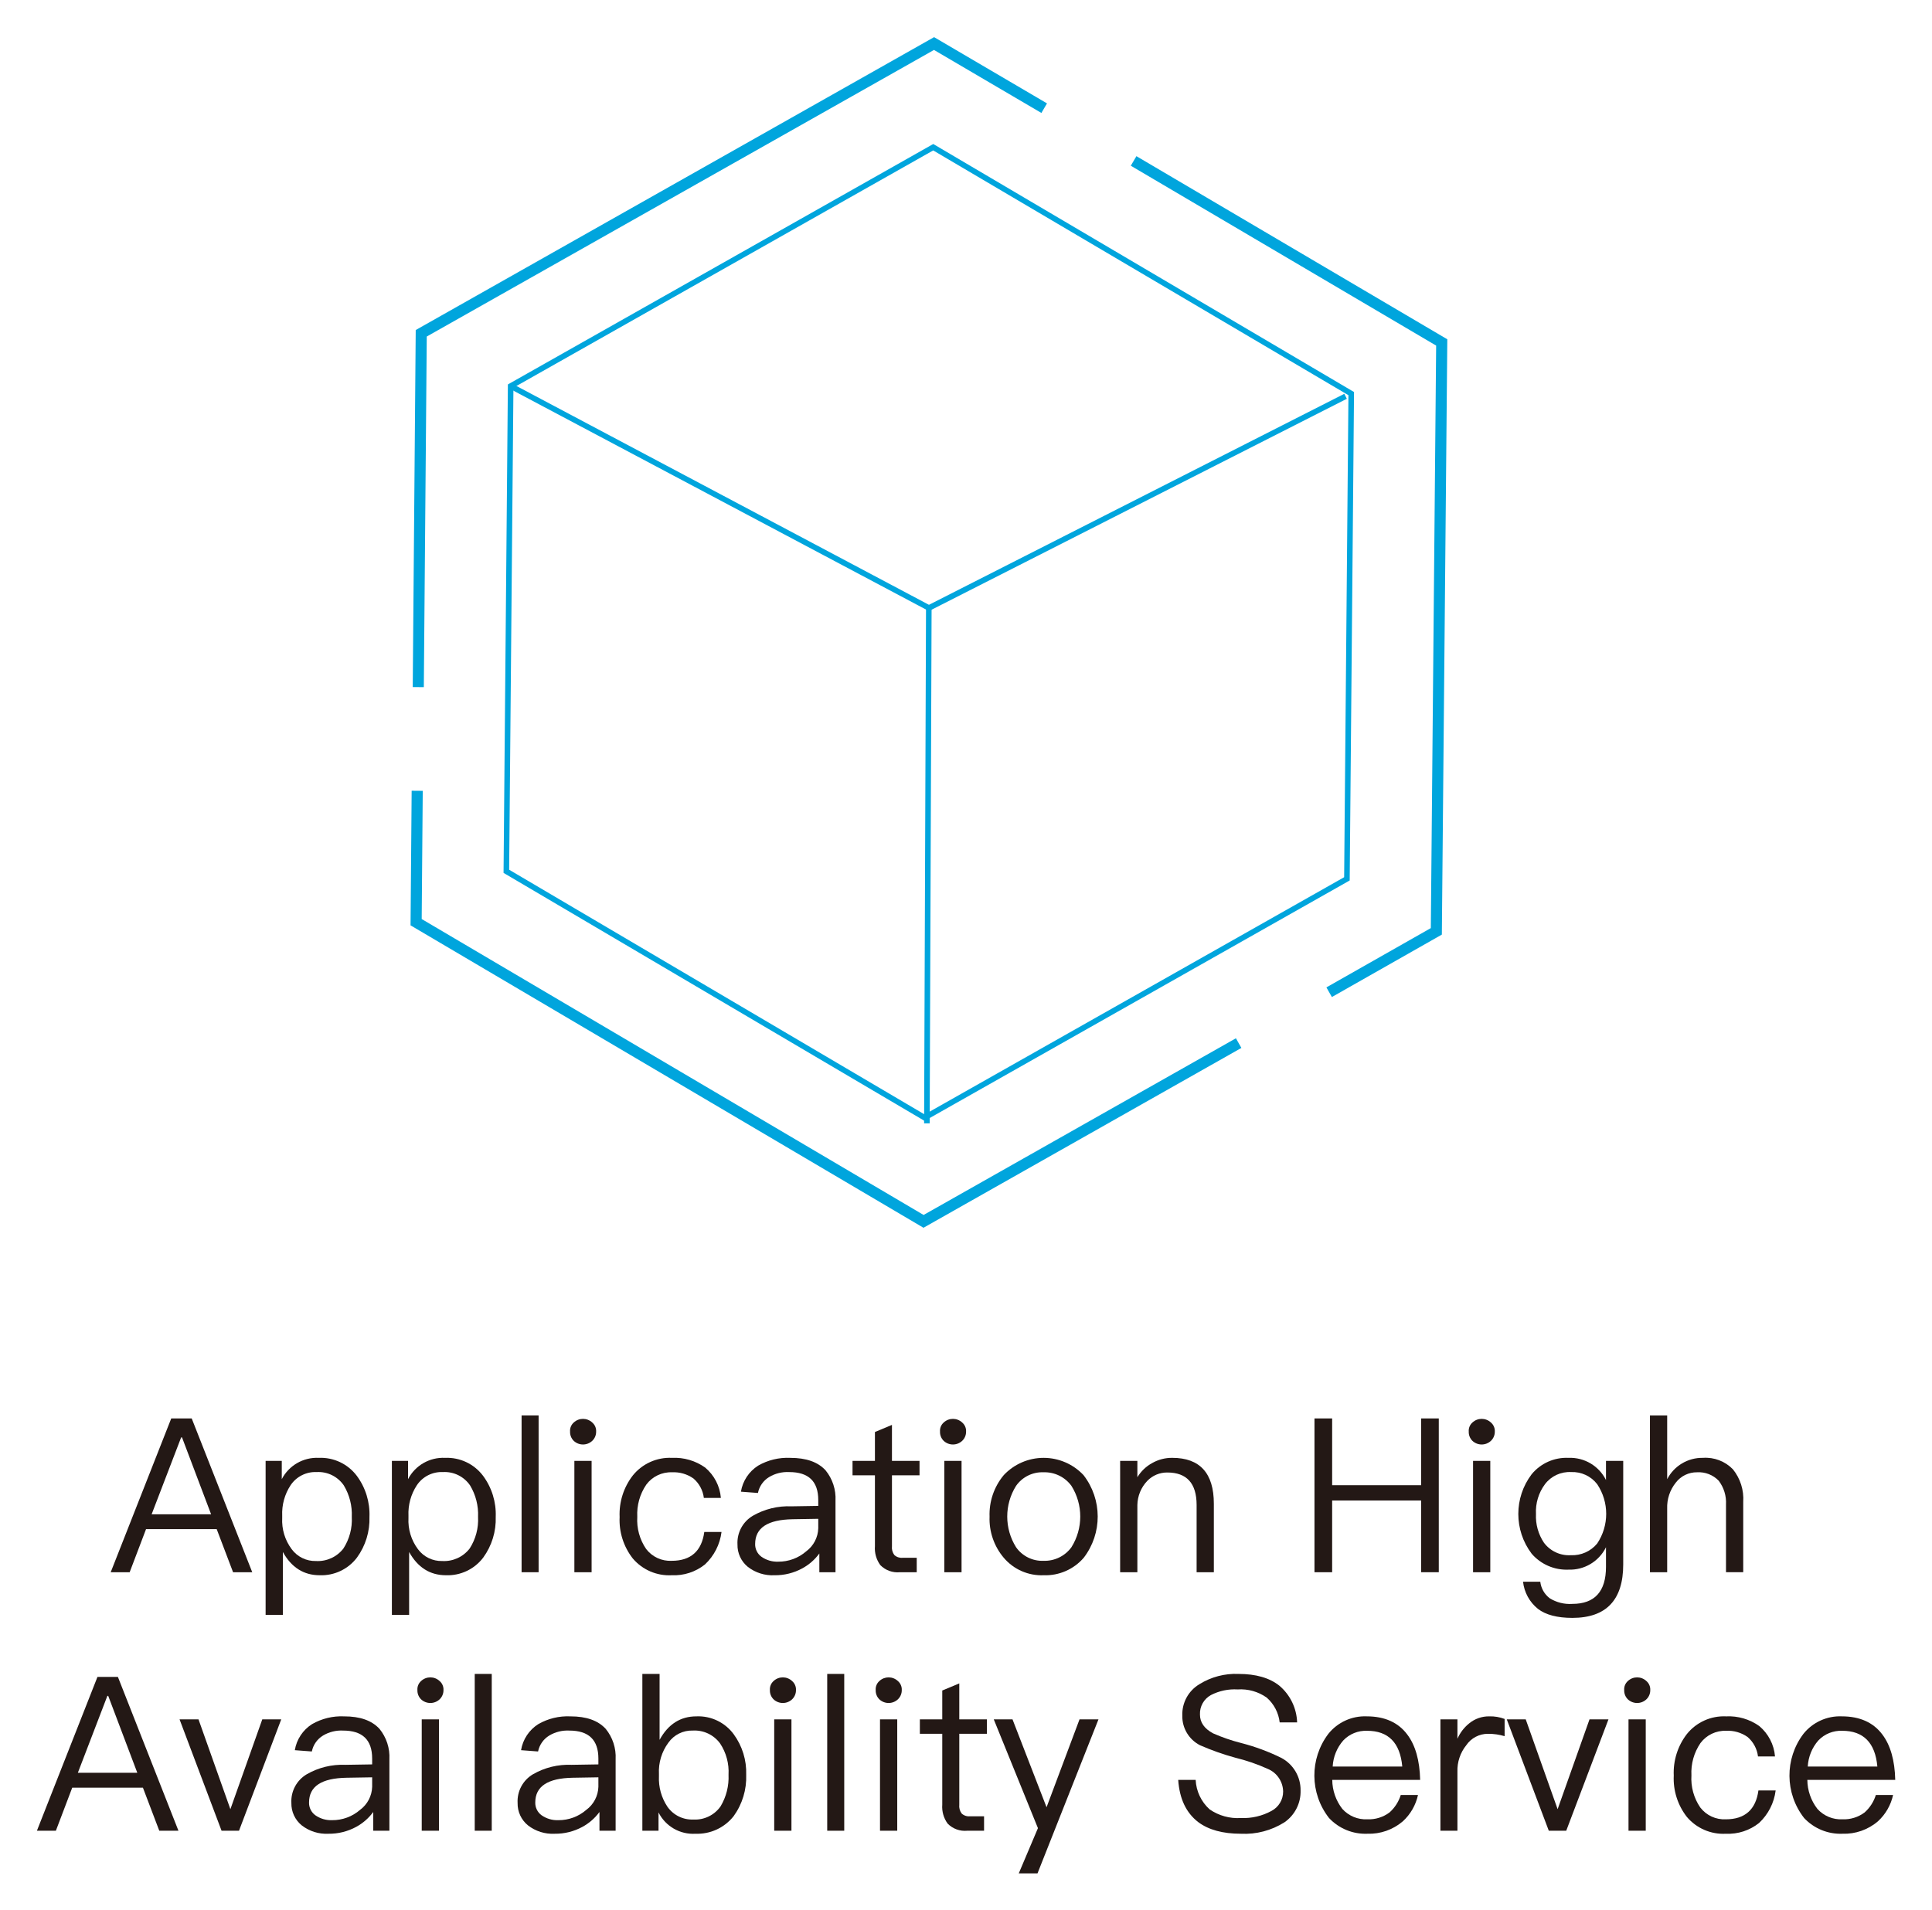
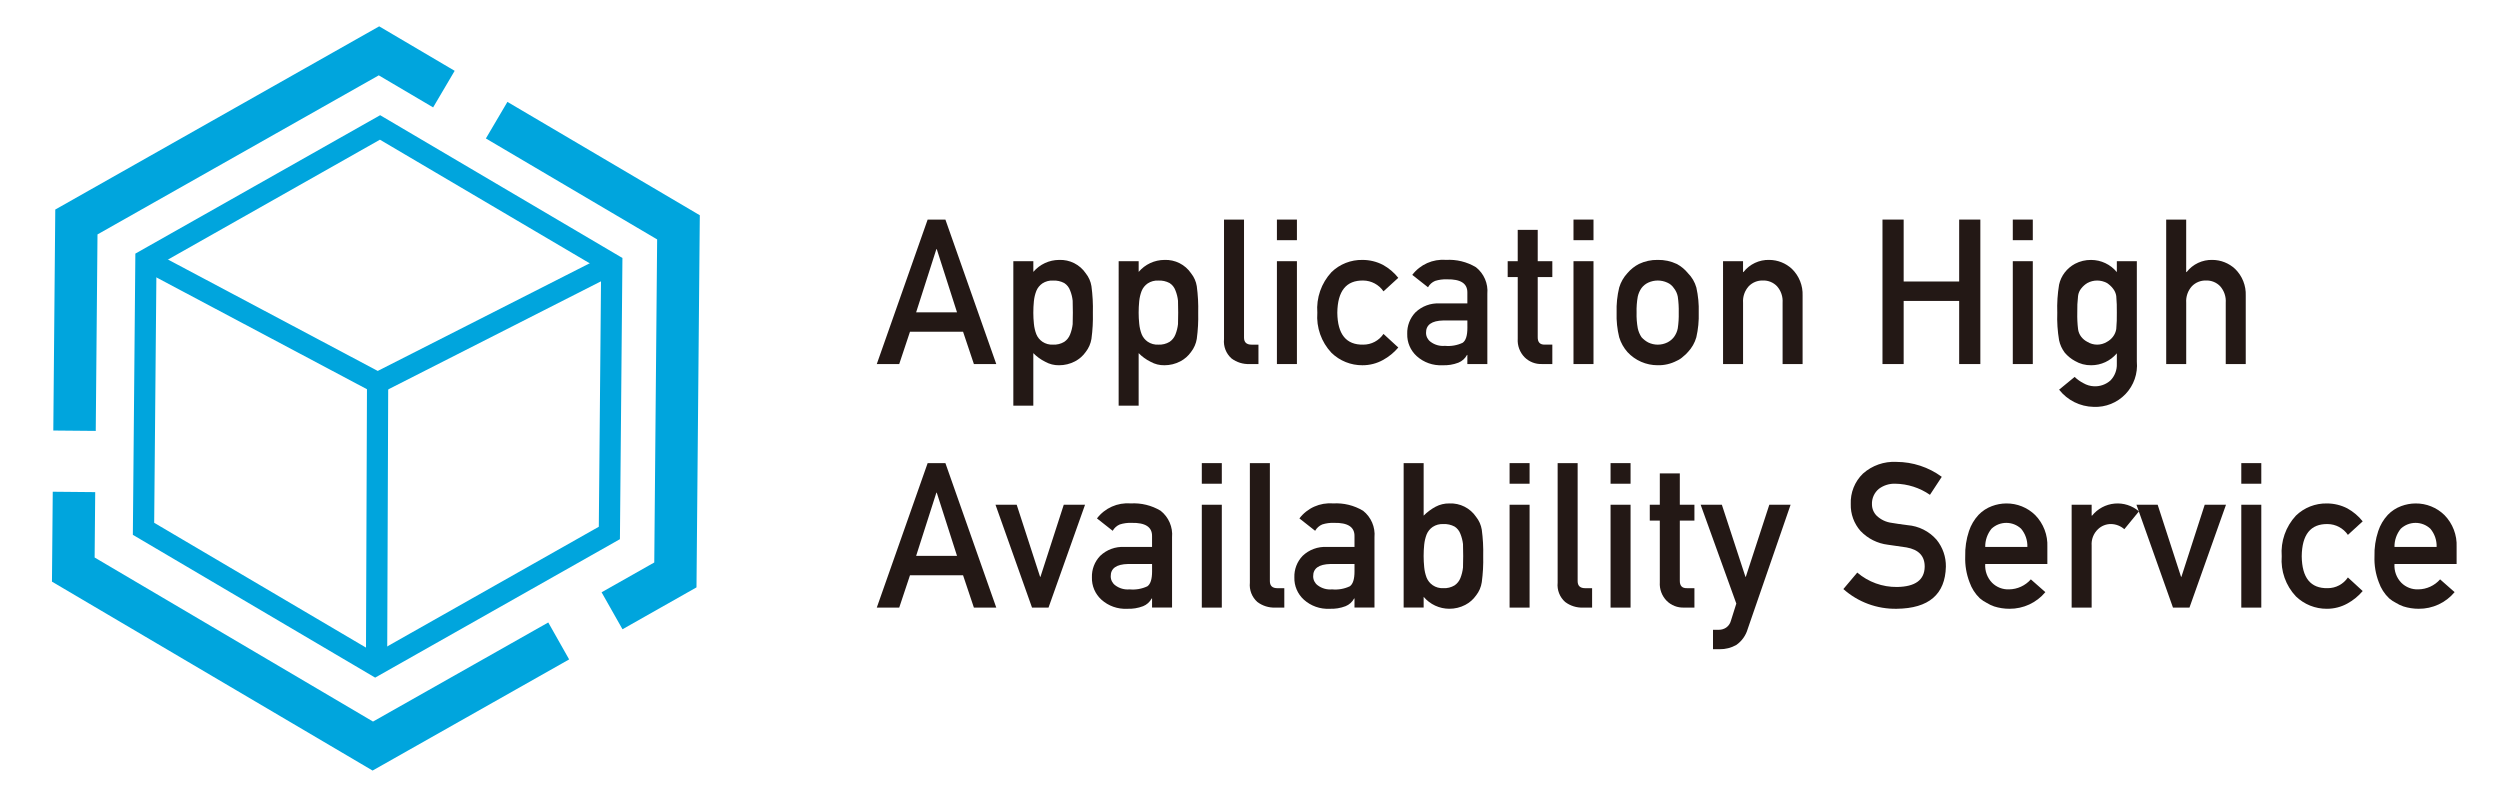
- <svg xmlns="http://www.w3.org/2000/svg" id="图层_1" data-name="图层 1" viewBox="-2 -0.92 364 359.84">
+ <svg xmlns="http://www.w3.org/2000/svg" id="图层_1" data-name="图层 1" viewBox="-2.091 0.1 148.72 46.8">
  <defs>
    <style>.cls-1{fill:#00a5dd;}.cls-2{isolation:isolate;}.cls-3{fill:#231815;}</style>
  </defs>
-   <polygon class="cls-1" points="173.009 114.234 172.769 114.106 93.964 72.294 94.457 71.367 173.02 113.051 251.276 73.29 251.753 74.227 173.009 114.234" />
-   <rect class="cls-1" x="124.25" y="161.679" width="97.123" height="1.05" transform="translate(9.96642 334.4105) rotate(-89.78681)" />
-   <path class="cls-1" d="M172.197,210.306l-.261-.154-79.065-46.584.003-.303.814-91.742,80.144-45.308.261.154,79.014,46.584-.002.303L252.29,164.998l-.264.149ZM93.927,162.971,172.208,209.093l79.037-44.71.808-90.834L173.821,27.427,94.733,72.138Z" />
-   <polygon class="cls-1" points="248.935 186.962 247.903 185.143 267.575 173.973 268.579 64.203 211.049 30.309 212.109 28.509 270.681 63.016 270.675 63.619 269.653 175.196 248.935 186.962" />
-   <polygon class="cls-1" points="77.851 128.57 75.761 128.552 76.324 61.272 173.989 6.079 195.262 18.562 194.203 20.365 173.969 8.491 78.404 62.497 77.851 128.57" />
-   <polygon class="cls-1" points="171.989 230.442 75.35 173.454 75.558 148.088 77.648 148.106 77.45 172.265 172.011 228.028 230.854 194.734 231.884 196.553 171.989 230.442" />
-   <g class="cls-2">
+   <g id="polygon8">
+     <polygon class="cls-1" points="20.367 23.588 6.294 16.115 6.885 15 20.38 22.166 33.824 15.338 34.395 16.462 20.367 23.588" />
+   </g>
+   <g id="rect10">
+     <rect class="cls-1" x="11.846" y="30.74" width="16.989" height="1.263" transform="translate(-11.10703 51.59488) rotate(-89.78601)" />
+   </g>
+   <g id="path12">
+     <path class="cls-1" d="M20.226,40.41,5.812,31.916l.149-16.729L20.523,6.953l14.413,8.494-.149,16.727ZM7.081,31.2l13.157,7.753,13.293-7.518L33.668,16.164,20.51,8.41,7.217,15.928Z" />
+   </g>
+   <g id="polygon14">
+     <polygon class="cls-1" points="34.94 37.533 33.696 35.334 36.83 33.561 37.001 14.342 26.813 8.337 28.094 6.161 39.539 12.905 39.342 35.042 34.94 37.533" />
+   </g>
+   <g id="polygon16">
+     <polygon class="cls-1" points="3.605 25.734 1.08 25.711 1.197 12.565 20.466 1.667 24.956 4.313 23.675 6.489 20.441 4.582 3.709 14.045 3.605 25.734" />
+   </g>
+   <g id="polygon18">
+     <polygon class="cls-1" points="20.073 45.939 1 34.701 1.047 29.352 3.573 29.376 3.538 33.265 20.099 43.024 30.524 37.129 31.766 39.327 20.073 45.939" />
+   </g>
+   <g id="text24">
    <g class="cls-2">
-       <path class="cls-3" d="M34.119,266.372l11.405,28.98h-3.612l-3.084-8.118H25.514l-3.084,8.118H18.857L30.263,266.372Zm3.653,18.062L32.292,269.944h-.162l-5.561,14.49Z" />
-       <path class="cls-3" d="M65.213,277.169a12.188,12.188,0,0,1,2.395,7.752,12.338,12.338,0,0,1-2.354,7.672,8.408,8.408,0,0,1-7.022,3.328q-4.505,0-6.94-4.384v11.852H48.044V274.368h3.044v3.45a7.453,7.453,0,0,1,6.981-4.019A8.507,8.507,0,0,1,65.213,277.169Zm-12.461,1.786a9.682,9.682,0,0,0-1.583,5.764v.405a9.013,9.013,0,0,0,1.786,5.886A5.509,5.509,0,0,0,57.542,293.242a6.099,6.099,0,0,0,5.155-2.354,10.007,10.007,0,0,0,1.583-5.967,10.58,10.58,0,0,0-1.502-5.926,5.8,5.8,0,0,0-5.114-2.517A5.6,5.6,0,0,0,52.752,278.955Z" />
-       <path class="cls-3" d="M89.002,277.169a12.185,12.185,0,0,1,2.395,7.752,12.334,12.334,0,0,1-2.354,7.672,8.407,8.407,0,0,1-7.022,3.328q-4.505,0-6.94-4.384v11.852H71.833V274.368H74.877v3.45a7.453,7.453,0,0,1,6.981-4.019A8.507,8.507,0,0,1,89.002,277.169ZM76.541,278.955a9.682,9.682,0,0,0-1.583,5.764v.405a9.013,9.013,0,0,0,1.786,5.886,5.509,5.509,0,0,0,4.586,2.232,6.099,6.099,0,0,0,5.155-2.354,10.007,10.007,0,0,0,1.583-5.967,10.58,10.58,0,0,0-1.502-5.926,5.799,5.799,0,0,0-5.114-2.517A5.6,5.6,0,0,0,76.541,278.955Z" />
-       <path class="cls-3" d="M99.477,265.805v29.548H96.271V265.805Z" />
-       <path class="cls-3" d="M109.584,267.143a2.098,2.098,0,0,1,.731,1.705,2.361,2.361,0,0,1-.731,1.745,2.553,2.553,0,0,1-3.49,0,2.325,2.325,0,0,1-.69-1.745,2.071,2.071,0,0,1,.69-1.705,2.551,2.551,0,0,1,3.49,0Zm-.122,7.225v20.984h-3.247V274.368Z" />
-       <path class="cls-3" d="M130.854,275.627a8.362,8.362,0,0,1,2.963,5.723h-3.207a5.736,5.736,0,0,0-1.948-3.653,6.426,6.426,0,0,0-4.059-1.177,5.764,5.764,0,0,0-4.83,2.313,9.855,9.855,0,0,0-1.705,6.088,9.643,9.643,0,0,0,1.665,6.048,5.706,5.706,0,0,0,4.83,2.232c3.572,0,5.642-1.826,6.129-5.438h3.247a10.099,10.099,0,0,1-3.125,6.129,9.338,9.338,0,0,1-6.251,2.029,8.985,8.985,0,0,1-7.346-3.166,11.731,11.731,0,0,1-2.476-7.793,11.921,11.921,0,0,1,2.476-7.834,8.944,8.944,0,0,1,7.387-3.328A9.949,9.949,0,0,1,130.854,275.627Z" />
-       <path class="cls-3" d="M153.546,276.154a8.365,8.365,0,0,1,1.867,5.723v13.476h-3.044v-3.531a9.763,9.763,0,0,1-3.207,2.801,10.652,10.652,0,0,1-5.236,1.299,7.551,7.551,0,0,1-5.033-1.583,5.292,5.292,0,0,1-1.948-4.222,5.915,5.915,0,0,1,2.882-5.397,13.445,13.445,0,0,1,7.306-1.786l5.033-.081v-1.096c0-3.531-1.826-5.277-5.479-5.277a6.679,6.679,0,0,0-3.774.934,4.56,4.56,0,0,0-2.111,3.004l-3.207-.243a7.199,7.199,0,0,1,3.247-4.911,11.113,11.113,0,0,1,6.048-1.462C149.893,273.8,152.085,274.571,153.546,276.154Zm-6.21,9.214c-4.708.081-7.062,1.623-7.062,4.667a2.884,2.884,0,0,0,1.177,2.395,5.143,5.143,0,0,0,3.166.934,7.938,7.938,0,0,0,5.276-1.948,5.603,5.603,0,0,0,2.273-4.343V285.287Z" />
-       <path class="cls-3" d="M166.05,274.368h5.195v2.72h-5.195v13.354a2.335,2.335,0,0,0,.446,1.664,2.01,2.01,0,0,0,1.542.527h2.679v2.72h-3.166a4.556,4.556,0,0,1-3.694-1.34,5.356,5.356,0,0,1-1.015-3.571V277.088h-4.221V274.368h4.221v-5.438l3.207-1.34Z" />
-       <path class="cls-3" d="M179.284,267.143a2.098,2.098,0,0,1,.731,1.705,2.361,2.361,0,0,1-.731,1.745,2.553,2.553,0,0,1-3.49,0,2.324,2.324,0,0,1-.69-1.745,2.07,2.07,0,0,1,.69-1.705,2.551,2.551,0,0,1,3.49,0Zm-.122,7.225v20.984H175.915V274.368Z" />
-       <path class="cls-3" d="M202.137,277.047a12.751,12.751,0,0,1,.04,15.586,9.517,9.517,0,0,1-7.549,3.288,9.323,9.323,0,0,1-7.509-3.288,11.325,11.325,0,0,1-2.679-7.752,11.541,11.541,0,0,1,2.679-7.834,10.306,10.306,0,0,1,15.018,0Zm-12.704,2.029a10.885,10.885,0,0,0,0,11.568,6.022,6.022,0,0,0,5.195,2.557,6.245,6.245,0,0,0,5.235-2.557,10.885,10.885,0,0,0,0-11.568,6.245,6.245,0,0,0-5.235-2.557A6.022,6.022,0,0,0,189.433,279.076Z" />
-       <path class="cls-3" d="M226.696,282.445v12.907h-3.247V282.689c0-4.1-1.867-6.129-5.521-6.129a5.154,5.154,0,0,0-3.774,1.582,6.754,6.754,0,0,0-1.867,4.547v12.663H209.04V274.368h3.247v3.085a7.367,7.367,0,0,1,2.801-2.679,7.471,7.471,0,0,1,3.774-.975C224.058,273.8,226.696,276.681,226.696,282.445Z" />
-       <path class="cls-3" d="M248.984,266.372v12.583h16.763v-12.583h3.328v28.98h-3.328V281.837h-16.763v13.516h-3.328V266.372Z" />
-       <path class="cls-3" d="M278.901,267.143a2.097,2.097,0,0,1,.73,1.705,2.36,2.36,0,0,1-.73,1.745,2.553,2.553,0,0,1-3.49,0,2.325,2.325,0,0,1-.69-1.745,2.071,2.071,0,0,1,.69-1.705,2.551,2.551,0,0,1,3.49,0Zm-.122,7.225v20.984H275.533V274.368Z" />
-       <path class="cls-3" d="M300.577,277.98V274.368h3.247v19.523c0,6.697-3.207,10.065-9.579,10.065-2.842,0-5.033-.568-6.494-1.704a7.614,7.614,0,0,1-2.801-5.114h3.247a4.564,4.564,0,0,0,1.786,3.125,7.153,7.153,0,0,0,4.262,1.056c4.221,0,6.332-2.354,6.332-6.981v-3.693a7.578,7.578,0,0,1-7.062,4.221,8.682,8.682,0,0,1-6.94-3.003,12.401,12.401,0,0,1,0-14.978,8.498,8.498,0,0,1,6.94-3.085A7.543,7.543,0,0,1,300.577,277.98Zm-11.487.771a8.666,8.666,0,0,0-1.704,5.642,8.941,8.941,0,0,0,1.502,5.398,5.893,5.893,0,0,0,5.073,2.354,6.07,6.07,0,0,0,4.951-2.192,10.052,10.052,0,0,0,0-11.202,5.882,5.882,0,0,0-4.911-2.273A5.783,5.783,0,0,0,289.09,278.752Z" />
-       <path class="cls-3" d="M312.107,265.805V277.818a7.434,7.434,0,0,1,6.737-4.019,7.169,7.169,0,0,1,5.642,2.151,8.859,8.859,0,0,1,1.948,6.17v13.231H323.188V282.607a6.785,6.785,0,0,0-1.38-4.505,5.227,5.227,0,0,0-4.059-1.583,4.959,4.959,0,0,0-4.019,1.948,7.391,7.391,0,0,0-1.623,4.911v11.974h-3.247V265.805Z" />
+       <path class="cls-3" d="M55.2,19.835H52.042l-.64,1.922H50.067l3.026-8.595H54.149l3.026,8.595H55.844ZM54.84,18.68,53.635,14.92h-.023L52.408,18.68Z" />
+       <path class="cls-3" d="M58.19,15.638h1.19v.637a2.022,2.022,0,0,1,1.53-.713,1.825,1.825,0,0,1,1.592.802,1.633,1.633,0,0,1,.335.76,9.956,9.956,0,0,1,.085,1.58,9.82,9.82,0,0,1-.085,1.556,1.714,1.714,0,0,1-.337.772,1.797,1.797,0,0,1-.645.566,2.025,2.025,0,0,1-.947.23,1.616,1.616,0,0,1-.816-.205,2.579,2.579,0,0,1-.713-.516V24.233H58.19Zm2.36,4.964a1.179,1.179,0,0,0,.668-.165.938.938,0,0,0,.348-.437,2.354,2.354,0,0,0,.154-.615c.007-.22.011-.448.011-.68,0-.244-.004-.483-.011-.716a2.219,2.219,0,0,0-.154-.615.864.864,0,0,0-.348-.437,1.289,1.289,0,0,0-.668-.147,1.051,1.051,0,0,0-.634.171,1.001,1.001,0,0,0-.36.449,2.355,2.355,0,0,0-.143.604,6.921,6.921,0,0,0-.034.692,6.171,6.171,0,0,0,.034.651,2.377,2.377,0,0,0,.143.621,1.001,1.001,0,0,0,.36.449A1.028,1.028,0,0,0,60.55,20.602Z" />
+       <path class="cls-3" d="M64.456,15.638h1.19v.637a2.022,2.022,0,0,1,1.53-.713,1.825,1.825,0,0,1,1.592.802,1.633,1.633,0,0,1,.335.76,9.956,9.956,0,0,1,.085,1.58,9.82,9.82,0,0,1-.085,1.556,1.714,1.714,0,0,1-.337.772,1.797,1.797,0,0,1-.645.566,2.025,2.025,0,0,1-.947.23,1.616,1.616,0,0,1-.816-.205,2.579,2.579,0,0,1-.713-.516V24.233h-1.19Zm2.36,4.964a1.179,1.179,0,0,0,.668-.165.938.938,0,0,0,.348-.437,2.354,2.354,0,0,0,.154-.615c.007-.22.011-.448.011-.68,0-.244-.004-.483-.011-.716a2.219,2.219,0,0,0-.154-.615.864.864,0,0,0-.348-.437,1.289,1.289,0,0,0-.668-.147,1.051,1.051,0,0,0-.634.171,1.001,1.001,0,0,0-.36.449,2.355,2.355,0,0,0-.143.604,6.921,6.921,0,0,0-.034.692,6.171,6.171,0,0,0,.034.651,2.377,2.377,0,0,0,.143.621,1.001,1.001,0,0,0,.36.449A1.028,1.028,0,0,0,66.817,20.602Z" />
+       <path class="cls-3" d="M70.723,13.162h1.19v7.021q0,.419.447.419h.412v1.155h-.531a1.675,1.675,0,0,1-1.073-.335,1.351,1.351,0,0,1-.445-1.145Z" />
+       <path class="cls-3" d="M73.87,13.162h1.19v1.226h-1.19Zm0,2.476h1.19v6.119h-1.19Z" />
+       <path class="cls-3" d="M81.091,20.773a3.217,3.217,0,0,1-.914.744,2.501,2.501,0,0,1-1.217.311,2.62,2.62,0,0,1-1.842-.737,3.129,3.129,0,0,1-.844-2.387,3.193,3.193,0,0,1,.844-2.417,2.576,2.576,0,0,1,1.843-.725,2.641,2.641,0,0,1,1.216.294,3.047,3.047,0,0,1,.913.771l-.88.805a1.477,1.477,0,0,0-1.205-.644q-1.519-.025-1.542,1.916.023,1.928,1.542,1.898a1.442,1.442,0,0,0,1.205-.638Z" />
+       <path class="cls-3" d="M85.2,21.215h-.022a1.0 1,0,0,1-.514.46,2.36,2.36,0,0,1-.947.153,2.125,2.125,0,0,1-1.53-.542,1.721,1.721,0,0,1-.565-1.326,1.769,1.769,0,0,1,.49-1.279,1.927,1.927,0,0,1,1.438-.531h1.649v-.645q.012-.812-1.216-.788a2.081,2.081,0,0,0-.703.094.869.869,0,0,0-.422.378l-.936-.737a2.282,2.282,0,0,1,2.002-.891,3.101,3.101,0,0,1,1.786.436,1.805,1.805,0,0,1,.678,1.58v4.179h-1.19Zm0-2.051H83.77q-1.04.023-1.029.737a.66.66,0,0,0,.269.531,1.225,1.225,0,0,0,.852.242,2.028,2.028,0,0,0,1.058-.183q.281-.195.281-.884Z" />
+       <path class="cls-3" d="M88.195,13.775h1.19v1.863h.869v.943h-.869v3.566c-.007.311.133.462.423.454h.446v1.155h-.621a1.386,1.386,0,0,1-1.027-.401,1.439,1.439,0,0,1-.41-1.107V16.581H87.598V15.638h.597Z" />
+       <path class="cls-3" d="M91.513,13.162H92.703v1.226h-1.19Zm0,2.476H92.703v6.119h-1.19Z" />
+       <path class="cls-3" d="M94.078,18.692a5.52,5.52,0,0,1,.154-1.488,2.174,2.174,0,0,1,.49-.857,2.259,2.259,0,0,1,.686-.545,2.482,2.482,0,0,1,1.113-.241,2.528,2.528,0,0,1,1.137.242,2.164,2.164,0,0,1,.663.548,1.949,1.949,0,0,1,.501.855,5.966,5.966,0,0,1,.141,1.486,5.758,5.758,0,0,1-.143,1.474,2.114,2.114,0,0,1-.502.878,1.784,1.784,0,0,1-.279.265,1.307,1.307,0,0,1-.382.253,2.329,2.329,0,0,1-1.137.265,2.437,2.437,0,0,1-1.798-.784,2.367,2.367,0,0,1-.49-.878A5.369,5.369,0,0,1,94.078,18.692Zm3.696.012a5.773,5.773,0,0,0-.057-.959,1.158,1.158,0,0,0-.235-.508.891.891,0,0,0-.389-.325,1.358,1.358,0,0,0-1.133,0,1.059,1.059,0,0,0-.401.325,1.42,1.42,0,0,0-.223.508,4.658,4.658,0,0,0-.07.947,4.533,4.533,0,0,0,.07.935,1.539,1.539,0,0,0,.223.532,1.429,1.429,0,0,0,.401.314,1.302,1.302,0,0,0,1.133,0,1.136,1.136,0,0,0,.389-.314,1.25,1.25,0,0,0,.235-.532A5.411,5.411,0,0,0,97.774,18.704Z" />
+       <path class="cls-3" d="M100.409,15.638h1.19v.648h.024a1.885,1.885,0,0,1,1.54-.725,1.996,1.996,0,0,1,1.346.536,2.11,2.11,0,0,1,.633,1.592v4.067h-1.19V18.109a1.335,1.335,0,0,0-.331-.98,1.104,1.104,0,0,0-.839-.342,1.122,1.122,0,0,0-.845.342,1.328,1.328,0,0,0-.337.98v3.648h-1.19Z" />
+       <path class="cls-3" d="M114.456,18.002h-3.302v3.755h-1.26V13.162h1.26v3.684h3.302V13.162h1.26v8.595h-1.26Z" />
+       <path class="cls-3" d="M117.646,13.162h1.19v1.226h-1.19Zm0,2.476h1.19v6.119h-1.19Z" />
+       <path class="cls-3" d="M123.835,21.118a1.985,1.985,0,0,1-1.529.71,1.84,1.84,0,0,1-.959-.253,2.123,2.123,0,0,1-.61-.495,1.884,1.884,0,0,1-.337-.738,8.044,8.044,0,0,1-.108-1.64,8.324,8.324,0,0,1,.108-1.669,1.818,1.818,0,0,1,.337-.725,1.923,1.923,0,0,1,.61-.516,2.012,2.012,0,0,1,.959-.229,1.982,1.982,0,0,1,1.529.725V15.638h1.19v5.972a2.47,2.47,0,0,1-2.571,2.694,2.677,2.677,0,0,1-2.053-1.023l.924-.759a2.235,2.235,0,0,0,.525.374,1.35,1.35,0,0,0,.627.183,1.371,1.371,0,0,0,.982-.349,1.345,1.345,0,0,0,.376-.983ZM121.482,18.704a6.739,6.739,0,0,0,.046.97.932.932,0,0,0,.189.461,1.095,1.095,0,0,0,.365.302,1.11,1.11,0,0,0,1.165,0,1.121,1.121,0,0,0,.355-.302,1.011,1.011,0,0,0,.199-.461,8.831,8.831,0,0,0,.034-.97,9.339,9.339,0,0,0-.034-.994.929.929,0,0,0-.199-.449,1.399,1.399,0,0,0-.355-.325,1.225,1.225,0,0,0-1.165,0,1.349,1.349,0,0,0-.365.325.859.859,0,0,0-.189.449A7.127,7.127,0,0,0,121.482,18.704Z" />
+       <path class="cls-3" d="M126.771,13.162h1.19v3.124h.024a1.885,1.885,0,0,1,1.54-.725,1.996,1.996,0,0,1,1.346.536,2.11,2.11,0,0,1,.633,1.592v4.067h-1.19V18.109a1.335,1.335,0,0,0-.331-.98,1.104,1.104,0,0,0-.839-.342,1.122,1.122,0,0,0-.845.342,1.328,1.328,0,0,0-.337.98v3.648h-1.19Z" />
    </g>
    <g class="cls-2">
-       <path class="cls-3" d="M20.216,315.085l11.405,28.98h-3.612l-3.084-8.118H11.611l-3.084,8.118H4.955L16.36,315.085Zm3.653,18.062-5.479-14.49h-.162L12.667,333.147Z" />
-       <path class="cls-3" d="M35.4,323.081l6.007,16.926,6.007-16.926h3.572l-7.956,20.984h-3.288L31.829,323.081Z" />
-       <path class="cls-3" d="M69.497,324.867a8.365,8.365,0,0,1,1.867,5.723v13.476H68.32V340.534a9.763,9.763,0,0,1-3.207,2.801,10.652,10.652,0,0,1-5.236,1.299,7.551,7.551,0,0,1-5.033-1.583,5.292,5.292,0,0,1-1.948-4.222,5.915,5.915,0,0,1,2.882-5.397,13.445,13.445,0,0,1,7.306-1.786l5.033-.081v-1.096c0-3.531-1.826-5.277-5.479-5.277a6.679,6.679,0,0,0-3.774.934,4.56,4.56,0,0,0-2.111,3.004l-3.207-.243a7.199,7.199,0,0,1,3.247-4.911,11.113,11.113,0,0,1,6.048-1.462C65.844,322.513,68.036,323.284,69.497,324.867Zm-6.21,9.214c-4.708.081-7.062,1.623-7.062,4.667a2.884,2.884,0,0,0,1.177,2.395,5.143,5.143,0,0,0,3.166.934,7.938,7.938,0,0,0,5.276-1.948,5.603,5.603,0,0,0,2.273-4.343v-1.785Z" />
-       <path class="cls-3" d="M80.824,315.856a2.098,2.098,0,0,1,.731,1.705,2.361,2.361,0,0,1-.731,1.745,2.553,2.553,0,0,1-3.49,0,2.325,2.325,0,0,1-.69-1.745,2.071,2.071,0,0,1,.69-1.705,2.551,2.551,0,0,1,3.49,0Zm-.122,7.225v20.984H77.456V323.081Z" />
-       <path class="cls-3" d="M90.648,314.517v29.548H87.442V314.517Z" />
-       <path class="cls-3" d="M112.12,324.867a8.365,8.365,0,0,1,1.867,5.723v13.476h-3.044V340.534a9.763,9.763,0,0,1-3.207,2.801,10.652,10.652,0,0,1-5.236,1.299,7.551,7.551,0,0,1-5.033-1.583,5.292,5.292,0,0,1-1.948-4.222,5.915,5.915,0,0,1,2.882-5.397,13.445,13.445,0,0,1,7.306-1.786l5.033-.081v-1.096c0-3.531-1.826-5.277-5.479-5.277a6.679,6.679,0,0,0-3.774.934,4.56,4.56,0,0,0-2.111,3.004l-3.207-.243a7.199,7.199,0,0,1,3.247-4.911,11.113,11.113,0,0,1,6.048-1.462C108.467,322.513,110.659,323.284,112.12,324.867Zm-6.21,9.214c-4.708.081-7.062,1.623-7.062,4.667a2.884,2.884,0,0,0,1.177,2.395,5.143,5.143,0,0,0,3.166.934,7.938,7.938,0,0,0,5.276-1.948,5.603,5.603,0,0,0,2.273-4.343v-1.785Z" />
-       <path class="cls-3" d="M122.271,314.517v12.42c1.624-2.963,3.937-4.425,6.94-4.425a8.282,8.282,0,0,1,7.022,3.369,12.212,12.212,0,0,1,2.354,7.631,12.535,12.535,0,0,1-2.354,7.793,8.716,8.716,0,0,1-7.184,3.328,7.294,7.294,0,0,1-6.981-4.019v3.45h-3.044V314.517Zm1.664,12.947a9.128,9.128,0,0,0-1.786,5.926v.406a9.552,9.552,0,0,0,1.583,5.723,5.661,5.661,0,0,0,4.911,2.436,5.858,5.858,0,0,0,5.114-2.477,10.625,10.625,0,0,0,1.502-5.966,9.66,9.66,0,0,0-1.583-5.886,5.953,5.953,0,0,0-5.155-2.436A5.389,5.389,0,0,0,123.935,327.465Z" />
-       <path class="cls-3" d="M147.235,315.856a2.098,2.098,0,0,1,.731,1.705,2.361,2.361,0,0,1-.731,1.745,2.553,2.553,0,0,1-3.49,0,2.325,2.325,0,0,1-.69-1.745,2.071,2.071,0,0,1,.69-1.705,2.551,2.551,0,0,1,3.49,0Zm-.122,7.225v20.984H143.867V323.081Z" />
-       <path class="cls-3" d="M157.06,314.517v29.548H153.853V314.517Z" />
-       <path class="cls-3" d="M167.167,315.856a2.098,2.098,0,0,1,.731,1.705,2.361,2.361,0,0,1-.731,1.745,2.553,2.553,0,0,1-3.49,0,2.325,2.325,0,0,1-.69-1.745,2.071,2.071,0,0,1,.69-1.705,2.551,2.551,0,0,1,3.49,0Zm-.122,7.225v20.984h-3.247V323.081Z" />
-       <path class="cls-3" d="M178.736,323.081h5.196v2.72h-5.196v13.354a2.335,2.335,0,0,0,.446,1.664,2.01,2.01,0,0,0,1.542.527h2.679v2.72h-3.166a4.556,4.556,0,0,1-3.694-1.34,5.356,5.356,0,0,1-1.015-3.571V325.801h-4.221V323.081h4.221v-5.438l3.207-1.34Z" />
-       <path class="cls-3" d="M188.764,323.081l6.413,16.561,6.21-16.561H204.958l-11.486,29.021h-3.531l3.612-8.523-8.32-20.497Z" />
-       <path class="cls-3" d="M239.057,316.749a9.464,9.464,0,0,1,3.328,6.9h-3.287a7.315,7.315,0,0,0-2.436-4.668,8.472,8.472,0,0,0-5.479-1.542,9.762,9.762,0,0,0-5.032,1.056,3.989,3.989,0,0,0-2.07,3.693c0,1.461.812,2.638,2.476,3.531a33.776,33.776,0,0,0,5.317,1.826,39.042,39.042,0,0,1,7.549,2.801,6.836,6.836,0,0,1,3.613,6.129,7.038,7.038,0,0,1-3.045,6.007,14.021,14.021,0,0,1-8.198,2.151q-5.115,0-8.037-2.192c-2.272-1.745-3.531-4.383-3.774-7.955h3.288a7.965,7.965,0,0,0,2.638,5.561,9.33,9.33,0,0,0,5.886,1.624,11.012,11.012,0,0,0,5.764-1.34,4.105,4.105,0,0,0,2.191-3.652,4.705,4.705,0,0,0-2.882-4.262,34.779,34.779,0,0,0-6.129-2.111,48.573,48.573,0,0,1-6.656-2.354,6.128,6.128,0,0,1-3.328-5.602,6.612,6.612,0,0,1,3.206-5.886,12.9,12.9,0,0,1,7.388-1.947C234.592,314.517,237.189,315.248,239.057,316.749Z" />
-       <path class="cls-3" d="M263.129,325.923c1.543,2.029,2.354,4.911,2.436,8.563H249.005a9.026,9.026,0,0,0,1.907,5.479,5.949,5.949,0,0,0,4.708,1.948,6.508,6.508,0,0,0,4.181-1.299,7.333,7.333,0,0,0,2.111-3.287h3.247a9.474,9.474,0,0,1-2.842,4.951,9.761,9.761,0,0,1-6.697,2.354,9.39,9.39,0,0,1-7.225-2.963,13.013,13.013,0,0,1-.121-15.87,8.815,8.815,0,0,1,7.225-3.288C258.867,322.513,261.425,323.649,263.129,325.923Zm-12.055,1.136a8.096,8.096,0,0,0-1.988,4.911h13.109c-.405-4.505-2.638-6.737-6.615-6.737A5.873,5.873,0,0,0,251.074,327.058Z" />
-       <path class="cls-3" d="M281.479,323v3.247a10.6,10.6,0,0,0-3.126-.446,4.926,4.926,0,0,0-4.1,2.151,7.573,7.573,0,0,0-1.664,4.992v11.121h-3.206V323.081h3.206v3.653a7.645,7.645,0,0,1,2.192-2.882,5.832,5.832,0,0,1,3.815-1.34A7.512,7.512,0,0,1,281.479,323Z" />
-       <path class="cls-3" d="M285.457,323.081l6.008,16.926,6.007-16.926H301.043l-7.955,20.984h-3.287l-7.915-20.984Z" />
-       <path class="cls-3" d="M308.189,315.856a2.097,2.097,0,0,1,.73,1.705,2.36,2.36,0,0,1-.73,1.745,2.553,2.553,0,0,1-3.49,0,2.325,2.325,0,0,1-.69-1.745,2.071,2.071,0,0,1,.69-1.705,2.551,2.551,0,0,1,3.49,0Zm-.121,7.225v20.984h-3.248V323.081Z" />
-       <path class="cls-3" d="M329.459,324.34a8.363,8.363,0,0,1,2.963,5.723h-3.206a5.736,5.736,0,0,0-1.948-3.653,6.43,6.43,0,0,0-4.06-1.177,5.765,5.765,0,0,0-4.83,2.313,9.861,9.861,0,0,0-1.704,6.088,9.643,9.643,0,0,0,1.664,6.048,5.706,5.706,0,0,0,4.83,2.232c3.571,0,5.642-1.826,6.129-5.438h3.247a10.1,10.1,0,0,1-3.126,6.129,9.335,9.335,0,0,1-6.25,2.029,8.986,8.986,0,0,1-7.347-3.166,11.731,11.731,0,0,1-2.476-7.793,11.921,11.921,0,0,1,2.476-7.834,8.945,8.945,0,0,1,7.387-3.328A9.95,9.95,0,0,1,329.459,324.34Z" />
-       <path class="cls-3" d="M352.638,325.923c1.543,2.029,2.354,4.911,2.436,8.563H338.514a9.026,9.026,0,0,0,1.907,5.479,5.949,5.949,0,0,0,4.708,1.948,6.508,6.508,0,0,0,4.181-1.299,7.333,7.333,0,0,0,2.111-3.287H354.668a9.474,9.474,0,0,1-2.842,4.951,9.761,9.761,0,0,1-6.697,2.354,9.39,9.39,0,0,1-7.225-2.963,13.013,13.013,0,0,1-.121-15.87,8.814,8.814,0,0,1,7.225-3.288C348.376,322.513,350.934,323.649,352.638,325.923ZM340.583,327.058a8.096,8.096,0,0,0-1.988,4.911h13.11c-.406-4.505-2.639-6.737-6.616-6.737A5.873,5.873,0,0,0,340.583,327.058Z" />
+       <path class="cls-3" d="M55.2,34.323H52.042l-.64,1.922H50.067l3.026-8.595H54.149l3.026,8.595H55.844Zm-.36-1.155L53.635,29.408h-.023l-1.204,3.76Z" />
+     </g>
+     <g class="cls-2">
+       <path class="cls-3" d="M57.129,30.126h1.261l1.392,4.288h.022l1.386-4.288h1.266l-2.173,6.119h-.981Z" />
+       <path class="cls-3" d="M66.443,35.702h-.023a.996.996,0,0,1-.513.46,2.365,2.365,0,0,1-.947.153,2.123,2.123,0,0,1-1.53-.542,1.719,1.719,0,0,1-.565-1.326,1.766,1.766,0,0,1,.49-1.279,1.926,1.926,0,0,1,1.438-.531h1.649v-.645q.011-.812-1.216-.788a2.077,2.077,0,0,0-.702.094.871.871,0,0,0-.423.378l-.936-.737a2.282,2.282,0,0,1,2.002-.891,3.1,3.1,0,0,1,1.786.436,1.806,1.806,0,0,1,.679,1.58v4.179h-1.19Zm0-2.051H65.013q-1.041.023-1.029.737a.66.66,0,0,0,.269.531,1.223,1.223,0,0,0,.852.242,2.031,2.031,0,0,0,1.058-.183q.28-.195.281-.884Z" />
+       <path class="cls-3" d="M69.402,27.65h1.19v1.226h-1.19Zm0,2.476h1.19v6.119h-1.19Z" />
+       <path class="cls-3" d="M72.261,27.65h1.19v7.021q0,.419.447.419h.412v1.155h-.531a1.675,1.675,0,0,1-1.073-.335,1.351,1.351,0,0,1-.445-1.145Z" />
+       <path class="cls-3" d="M78.486,35.702h-.022a1.0 1,0,0,1-.514.46,2.36,2.36,0,0,1-.947.153,2.123,2.123,0,0,1-1.53-.542,1.719,1.719,0,0,1-.565-1.326,1.766,1.766,0,0,1,.49-1.279,1.926,1.926,0,0,1,1.438-.531h1.649v-.645q.012-.812-1.216-.788a2.077,2.077,0,0,0-.702.094.871.871,0,0,0-.423.378l-.936-.737a2.282,2.282,0,0,1,2.002-.891,3.101,3.101,0,0,1,1.786.436,1.805,1.805,0,0,1,.678,1.58v4.179h-1.19Zm0-2.051H77.056q-1.041.023-1.029.737a.66.66,0,0,0,.269.531,1.223,1.223,0,0,0,.852.242,2.027,2.027,0,0,0,1.057-.183q.281-.195.281-.884Z" />
+       <path class="cls-3" d="M81.409,27.65h1.19V30.774a3.042,3.042,0,0,1,.713-.531,1.691,1.691,0,0,1,.817-.195,1.824,1.824,0,0,1,1.592.802,1.639,1.639,0,0,1,.336.76,9.944,9.944,0,0,1,.085,1.568,9.912,9.912,0,0,1-.085,1.556,1.651,1.651,0,0,1-.337.784,1.797,1.797,0,0,1-.645.566,2.023,2.023,0,0,1-.947.23,2,2,0,0,1-1.529-.71v.639H81.409Zm2.36,3.625a1.048,1.048,0,0,0-.633.171,1.006,1.006,0,0,0-.361.449,2.38,2.38,0,0,0-.143.604,6.616,6.616,0,0,0-.034.68c0,.217.012.437.034.663a2.4,2.4,0,0,0,.143.621,1.006,1.006,0,0,0,.361.449,1.025,1.025,0,0,0,.633.177,1.179,1.179,0,0,0,.668-.165.94.94,0,0,0,.349-.437,2.396,2.396,0,0,0,.154-.627c.007-.22.011-.448.011-.68,0-.244-.004-.483-.011-.716a2.374,2.374,0,0,0-.154-.604.866.866,0,0,0-.349-.437A1.289,1.289,0,0,0,83.77,31.275Z" />
+       <path class="cls-3" d="M87.711,27.65h1.19v1.226h-1.19Zm0,2.476h1.19v6.119h-1.19Z" />
+       <path class="cls-3" d="M90.57,27.65h1.19v7.021c0,.279.15.419.447.419h.413v1.155h-.531a1.674,1.674,0,0,1-1.073-.335,1.351,1.351,0,0,1-.446-1.145Z" />
+       <path class="cls-3" d="M93.718,27.65h1.19v1.226h-1.19Zm0,2.476h1.19v6.119h-1.19Z" />
+       <path class="cls-3" d="M96.648,28.263h1.19v1.863h.869v.943h-.869v3.566c-.007.311.133.462.423.454h.446v1.155H98.085a1.386,1.386,0,0,1-1.027-.401,1.439,1.439,0,0,1-.41-1.107V31.069H96.051v-.943h.597Z" />
+       <path class="cls-3" d="M99.077,30.126h1.262l1.403,4.287h.022l1.398-4.287H104.428l-2.55,7.386a1.749,1.749,0,0,1-.679.955,1.952,1.952,0,0,1-.993.253h-.394v-1.155h.349a.773.773,0,0,0,.433-.13.72.72,0,0,0,.281-.401l.324-1.028Z" />
+       <path class="cls-3" d="M108.394,34.162a3.578,3.578,0,0,0,2.365.856q1.623-.023,1.646-1.197.012-.962-1.085-1.157-.502-.071-1.102-.159a2.694,2.694,0,0,1-1.633-.821,2.322,2.322,0,0,1-.578-1.593,2.392,2.392,0,0,1,.725-1.817,2.77,2.77,0,0,1,1.99-.697,4.579,4.579,0,0,1,2.699.888l-.703,1.071a3.725,3.725,0,0,0-2.062-.661,1.54,1.54,0,0,0-.971.301,1.135,1.135,0,0,0-.417.931.961.961,0,0,0,.281.673,1.578,1.578,0,0,0,.896.424q.343.06.937.136a2.565,2.565,0,0,1,1.73.868,2.483,2.483,0,0,1,.554,1.605q-.062,2.467-2.92,2.502a4.643,4.643,0,0,1-3.179-1.173Z" />
+       <path class="cls-3" d="M116.006,33.651a1.459,1.459,0,0,0,.411,1.12,1.349,1.349,0,0,0,1.006.389,1.754,1.754,0,0,0,1.297-.595l.863.76a2.754,2.754,0,0,1-2.135.99,3,3,0,0,1-.914-.141,2.196,2.196,0,0,1-.433-.206,2.104,2.104,0,0,1-.417-.277,2.425,2.425,0,0,1-.611-.955,3.88,3.88,0,0,1-.257-1.533,4.388,4.388,0,0,1,.223-1.509,2.64,2.64,0,0,1,.571-.967,2.119,2.119,0,0,1,.793-.519,2.47,2.47,0,0,1,.856-.159,2.424,2.424,0,0,1,1.718.69,2.548,2.548,0,0,1,.725,1.898v1.014Zm2.507-1.014a1.598,1.598,0,0,0-.371-1.083,1.287,1.287,0,0,0-1.763,0,1.678,1.678,0,0,0-.373,1.083Z" />
+       <path class="cls-3" d="M121.147,30.126h1.19V30.774h.025a1.951,1.951,0,0,1,2.788-.255l-.869,1.062a1.227,1.227,0,0,0-.783-.307,1.102,1.102,0,0,0-.784.307,1.22,1.22,0,0,0-.377.974v3.689h-1.19Z" />
+       <path class="cls-3" d="M125.002,30.126h1.262l1.391,4.288h.022l1.386-4.288h1.266l-2.173,6.119h-.981Z" />
+       <path class="cls-3" d="M131.239,27.65h1.19v1.226h-1.19Zm0,2.476h1.19v6.119h-1.19Z" />
+       <path class="cls-3" d="M138.461,35.26a3.217,3.217,0,0,1-.914.744,2.501,2.501,0,0,1-1.217.311,2.62,2.62,0,0,1-1.842-.737,3.129,3.129,0,0,1-.844-2.387,3.195,3.195,0,0,1,.844-2.417,2.578,2.578,0,0,1,1.844-.725,2.641,2.641,0,0,1,1.216.294,3.047,3.047,0,0,1,.913.771l-.88.805a1.477,1.477,0,0,0-1.205-.644q-1.519-.025-1.542,1.916.023,1.928,1.542,1.898a1.442,1.442,0,0,0,1.205-.638Z" />
+       <path class="cls-3" d="M140.352,33.651a1.459,1.459,0,0,0,.411,1.12,1.349,1.349,0,0,0,1.006.389,1.754,1.754,0,0,0,1.297-.595l.863.76a2.754,2.754,0,0,1-2.135.99,3,3,0,0,1-.914-.141,2.196,2.196,0,0,1-.433-.206,2.104,2.104,0,0,1-.417-.277,2.425,2.425,0,0,1-.611-.955,3.88,3.88,0,0,1-.257-1.533,4.388,4.388,0,0,1,.223-1.509,2.64,2.64,0,0,1,.571-.967,2.119,2.119,0,0,1,.793-.519,2.47,2.47,0,0,1,.856-.159,2.424,2.424,0,0,1,1.718.69,2.548,2.548,0,0,1,.725,1.898v1.014Zm2.507-1.014a1.598,1.598,0,0,0-.371-1.083,1.287,1.287,0,0,0-1.763,0,1.678,1.678,0,0,0-.373,1.083Z" />
    </g>
  </g>
</svg>
